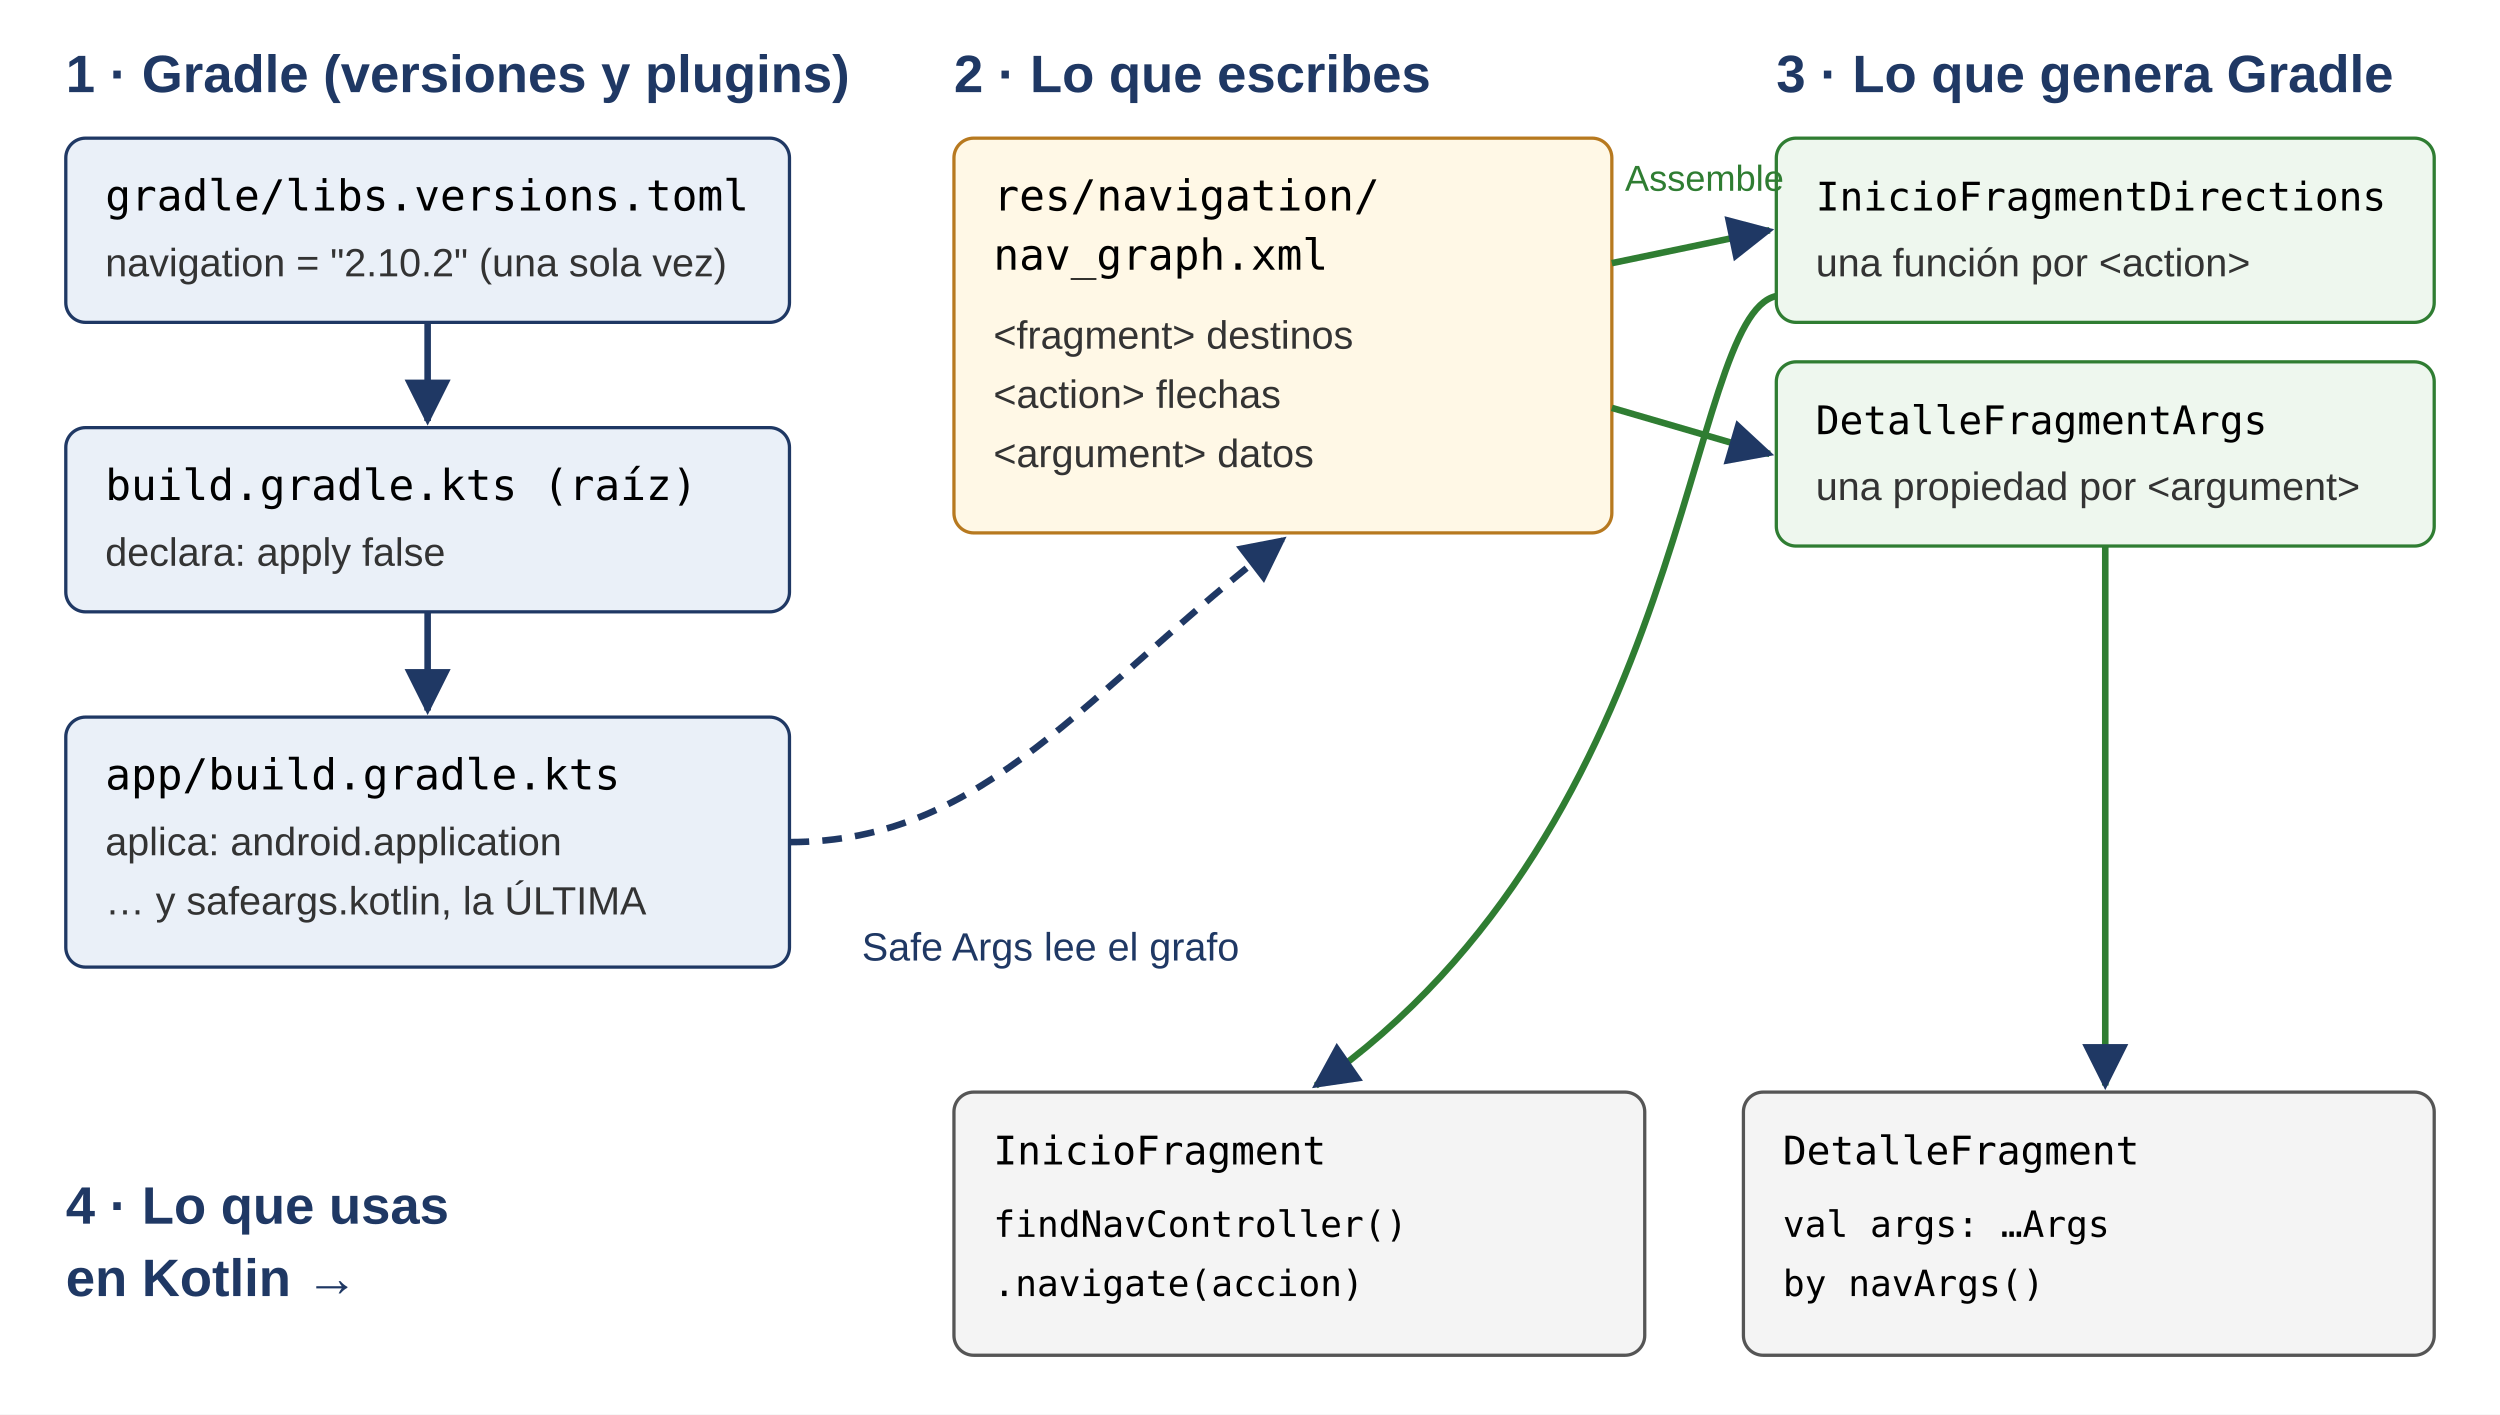
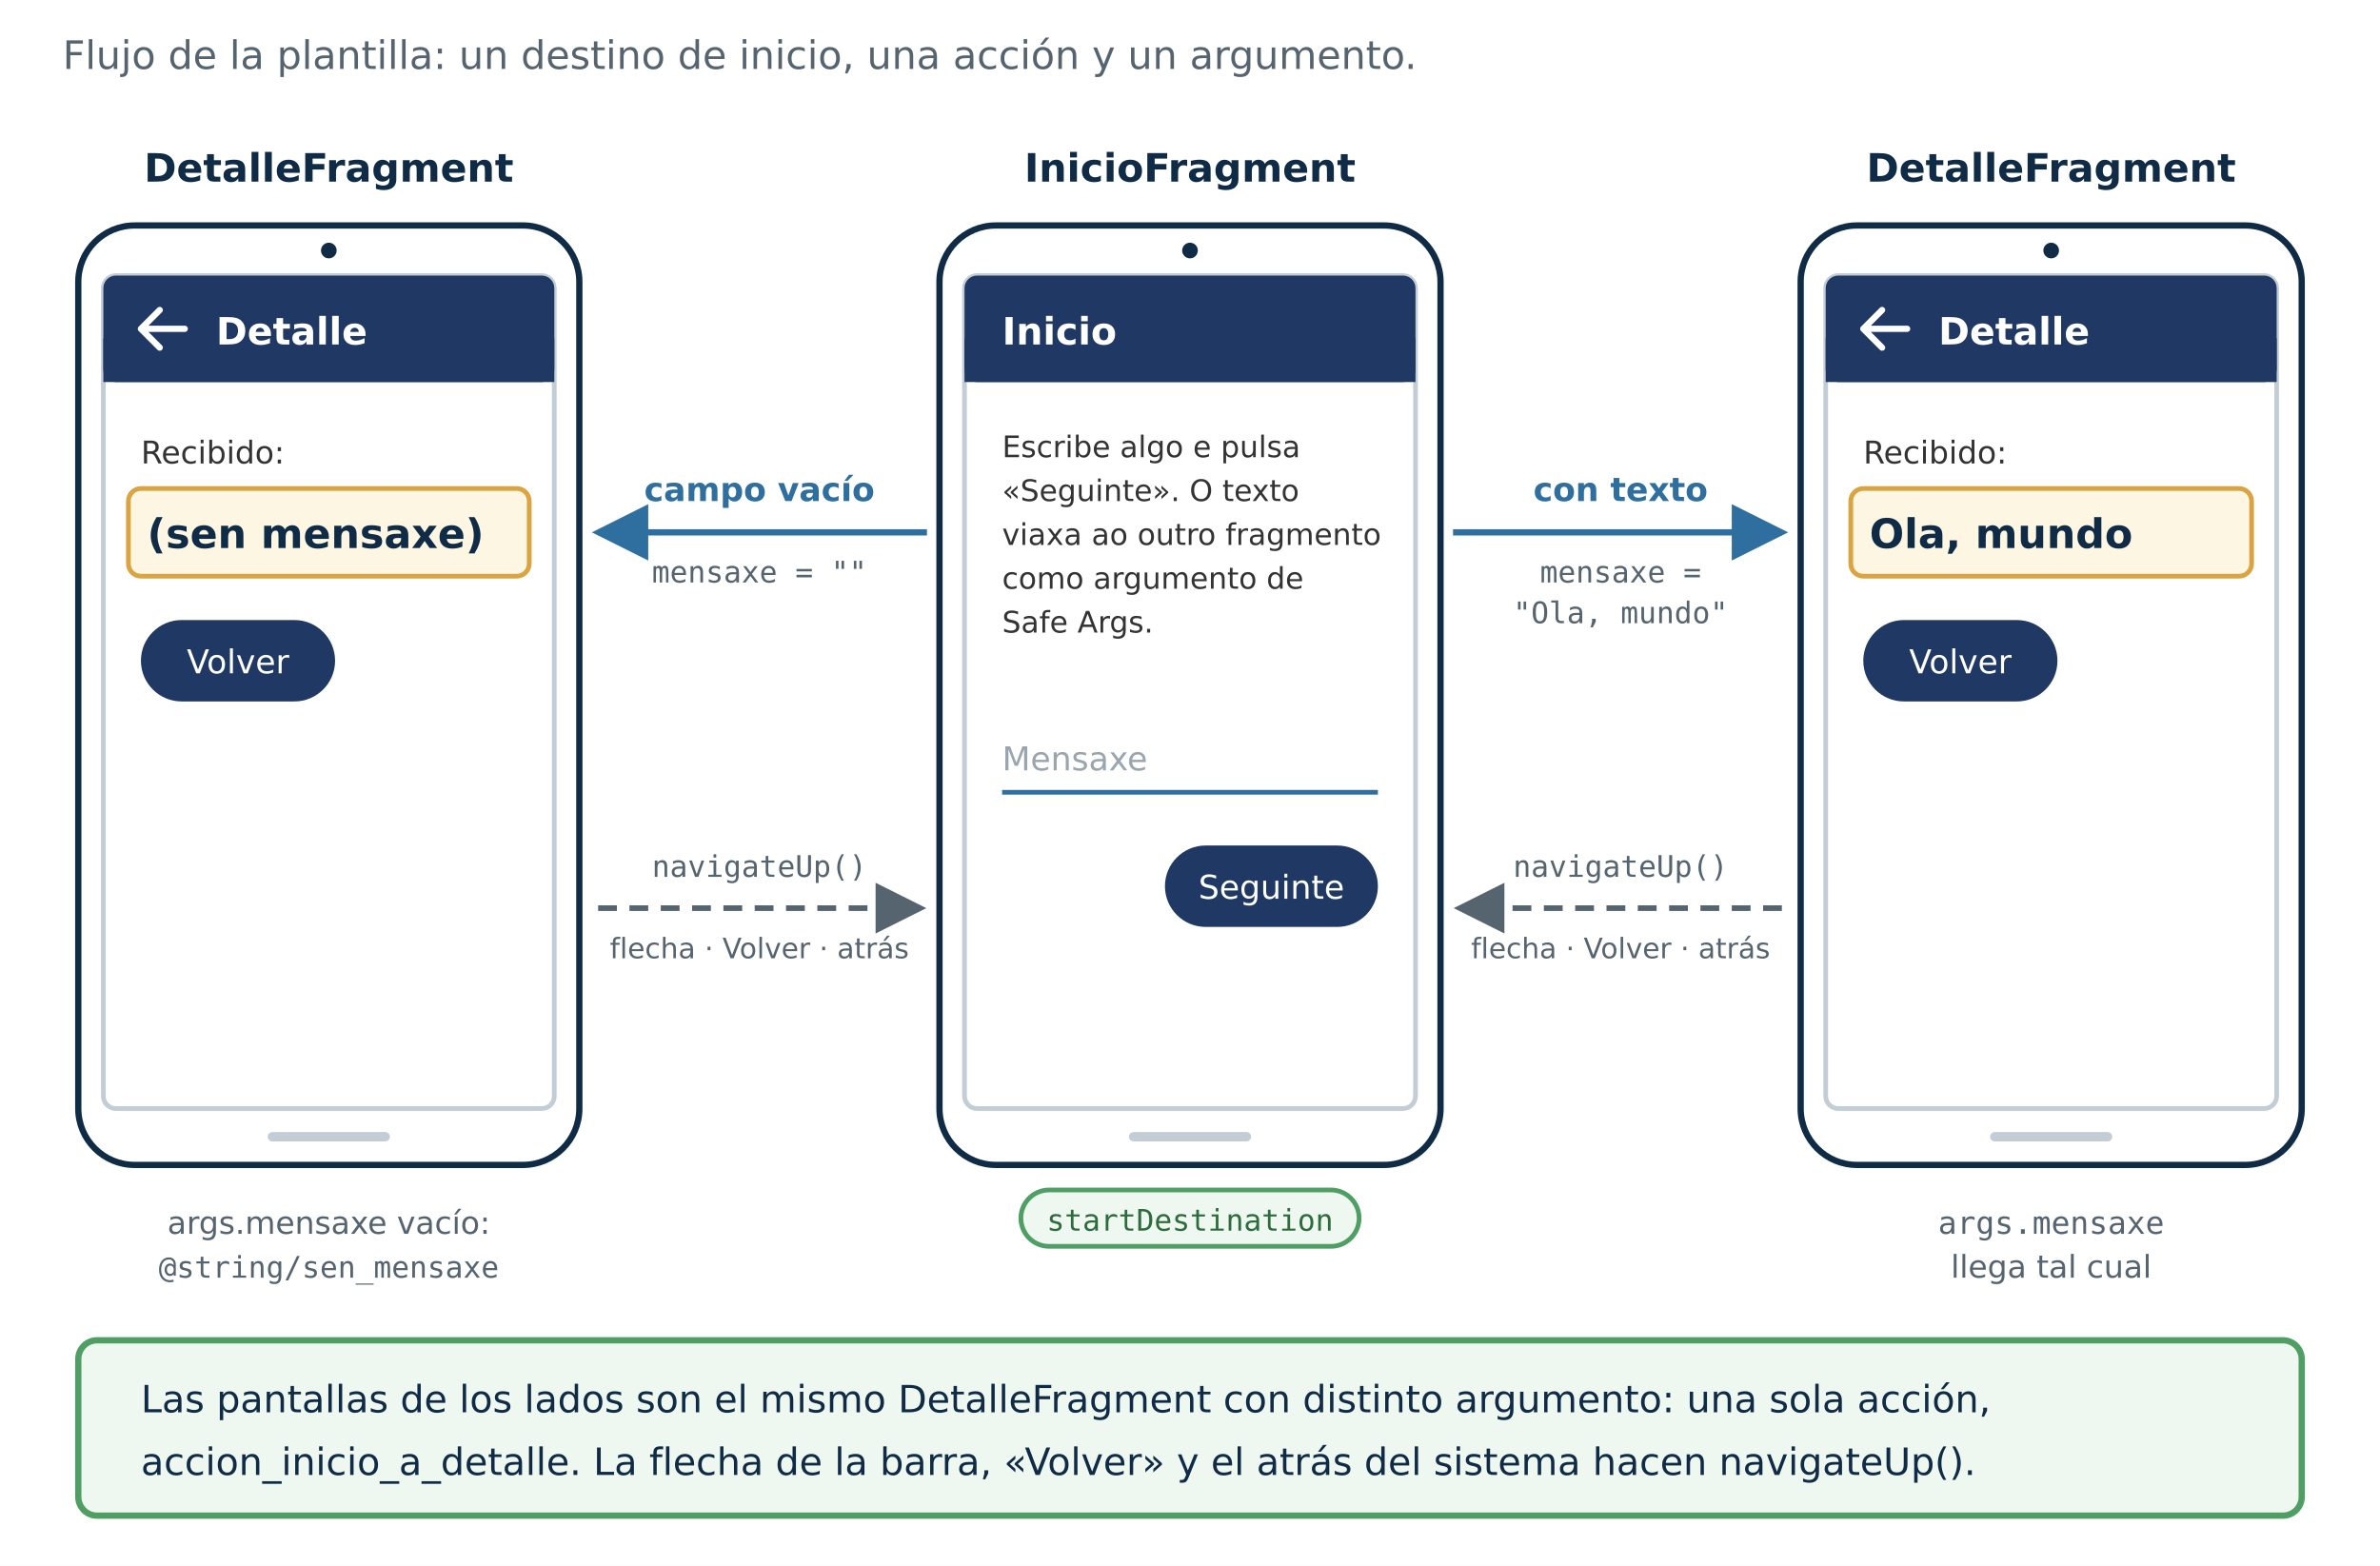
- <svg xmlns="http://www.w3.org/2000/svg" viewBox="0 0 760 430" font-family="Calibri, Carlito, Arial, sans-serif" font-size="14">
+ <svg xmlns="http://www.w3.org/2000/svg" viewBox="0 0 760 500" width="760" height="500" font-family="DejaVu Sans, Verdana, sans-serif">
  <defs>
-     <marker id="f" viewBox="0 0 10 10" refX="9" refY="5" markerWidth="7" markerHeight="7" orient="auto">
-       <path d="M0,0 L10,5 L0,10 z" fill="#1F3864" />
+     <marker id="f" markerWidth="9" markerHeight="9" refX="8" refY="4.5" orient="auto">
+       <path d="M0,0 L9,4.5 L0,9 z" fill="#2f6f9f" />
+     </marker>
+     <marker id="fg" markerWidth="9" markerHeight="9" refX="8" refY="4.5" orient="auto">
+       <path d="M0,0 L9,4.5 L0,9 z" fill="#55646f" />
+     </marker>
+     <marker id="fb" markerWidth="7" markerHeight="7" refX="1" refY="3.5" orient="auto">
+       <path d="M7,0 L0,3.5 L7,7 z" fill="#ffffff" />
    </marker>
  </defs>
-   <rect width="760" height="430" fill="#FFFFFF" />
-   <text x="20" y="28" font-size="16" font-weight="bold" fill="#1F3864">1 · Gradle (versiones y plugins)</text>
-   <rect x="20" y="42" width="220" height="56" rx="6" fill="#EAF0F8" stroke="#1F3864" />
-   <text x="32" y="64" font-family="Consolas, monospace" font-size="13">gradle/libs.versions.toml</text>
-   <text x="32" y="84" font-size="12" fill="#333">navigation = "2.10.2" (una sola vez)</text>
-   <rect x="20" y="130" width="220" height="56" rx="6" fill="#EAF0F8" stroke="#1F3864" />
-   <text x="32" y="152" font-family="Consolas, monospace" font-size="13">build.gradle.kts (raíz)</text>
-   <text x="32" y="172" font-size="12" fill="#333">declara: apply false</text>
-   <rect x="20" y="218" width="220" height="76" rx="6" fill="#EAF0F8" stroke="#1F3864" />
-   <text x="32" y="240" font-family="Consolas, monospace" font-size="13">app/build.gradle.kts</text>
-   <text x="32" y="260" font-size="12" fill="#333">aplica: android.application</text>
-   <text x="32" y="278" font-size="12" fill="#333">… y safeargs.kotlin, la ÚLTIMA</text>
-   <line x1="130" y1="98" x2="130" y2="128" stroke="#1F3864" stroke-width="2" marker-end="url(#f)" />
-   <line x1="130" y1="186" x2="130" y2="216" stroke="#1F3864" stroke-width="2" marker-end="url(#f)" />
-   <text x="290" y="28" font-size="16" font-weight="bold" fill="#1F3864">2 · Lo que escribes</text>
-   <rect x="290" y="42" width="200" height="120" rx="6" fill="#FFF8E6" stroke="#B7791F" />
-   <text x="302" y="64" font-family="Consolas, monospace" font-size="13">res/navigation/</text>
-   <text x="302" y="82" font-family="Consolas, monospace" font-size="13">nav_graph.xml</text>
-   <text x="302" y="106" font-size="12" fill="#333">&lt;fragment&gt;  destinos</text>
-   <text x="302" y="124" font-size="12" fill="#333">&lt;action&gt;    flechas</text>
-   <text x="302" y="142" font-size="12" fill="#333">&lt;argument&gt;  datos</text>
-   <text x="540" y="28" font-size="16" font-weight="bold" fill="#1F3864">3 · Lo que genera Gradle</text>
-   <rect x="540" y="42" width="200" height="56" rx="6" fill="#EEF7EE" stroke="#2F7D32" />
-   <text x="552" y="64" font-family="Consolas, monospace" font-size="12">InicioFragmentDirections</text>
-   <text x="552" y="84" font-size="12" fill="#333">una función por &lt;action&gt;</text>
-   <rect x="540" y="110" width="200" height="56" rx="6" fill="#EEF7EE" stroke="#2F7D32" />
-   <text x="552" y="132" font-family="Consolas, monospace" font-size="12">DetalleFragmentArgs</text>
-   <text x="552" y="152" font-size="12" fill="#333">una propiedad por &lt;argument&gt;</text>
-   <line x1="490" y1="80" x2="538" y2="70" stroke="#2F7D32" stroke-width="2" marker-end="url(#f)" />
-   <line x1="490" y1="124" x2="538" y2="138" stroke="#2F7D32" stroke-width="2" marker-end="url(#f)" />
-   <text x="494" y="58" font-size="11" fill="#2F7D32">Assemble</text>
-   <path d="M240,256 C300,256 330,210 390,164" fill="none" stroke="#1F3864" stroke-width="2" stroke-dasharray="6 4" marker-end="url(#f)" />
-   <text x="262" y="292" font-size="12" fill="#1F3864">Safe Args lee el grafo</text>
-   <text x="20" y="372" font-size="16" font-weight="bold" fill="#1F3864">4 · Lo que usas</text>
-   <text x="20" y="394" font-size="16" font-weight="bold" fill="#1F3864">en Kotlin →</text>
-   <rect x="290" y="332" width="210" height="80" rx="6" fill="#F4F4F4" stroke="#555" />
-   <text x="302" y="354" font-family="Consolas, monospace" font-size="12">InicioFragment</text>
-   <text x="302" y="376" font-family="Consolas, monospace" font-size="11">findNavController()</text>
-   <text x="302" y="394" font-family="Consolas, monospace" font-size="11">  .navigate(accion)</text>
-   <rect x="530" y="332" width="210" height="80" rx="6" fill="#F4F4F4" stroke="#555" />
-   <text x="542" y="354" font-family="Consolas, monospace" font-size="12">DetalleFragment</text>
-   <text x="542" y="376" font-family="Consolas, monospace" font-size="11">val args: …Args</text>
-   <text x="542" y="394" font-family="Consolas, monospace" font-size="11">  by navArgs()</text>
-   <path d="M540,90 C512,96 515,250 400,330" fill="none" stroke="#2F7D32" stroke-width="2" marker-end="url(#f)" />
-   <line x1="640" y1="166" x2="640" y2="330" stroke="#2F7D32" stroke-width="2" marker-end="url(#f)" />
+   <rect width="760" height="500" fill="#ffffff" />
+   <text x="20" y="22" text-anchor="start" font-size="12.5" font-family="DejaVu Sans, Verdana, sans-serif" fill="#55646f">Flujo de la plantilla: un destino de inicio, una acción y un argumento.</text>
+   <text x="105.0" y="58" text-anchor="middle" font-size="12.5" font-family="DejaVu Sans, Verdana, sans-serif" fill="#0f2b46" font-weight="bold">DetalleFragment</text>
+   <rect x="25" y="72" width="160" height="300" rx="18" fill="#ffffff" stroke="#0f2b46" stroke-width="2" />
+   <circle cx="105.0" cy="80" r="2.5" fill="#0f2b46" />
+   <rect x="33" y="88" width="144" height="266" rx="4" fill="#ffffff" stroke="#c3cdd6" stroke-width="1.5" />
+   <rect x="33" y="88" width="144" height="34" rx="4" fill="#1F3864" />
+   <rect x="33" y="108" width="144" height="14" fill="#1F3864" />
+   <path d="M59,105 H45 M51,99 L45,105 L51,111" fill="none" stroke="#ffffff" stroke-width="2" stroke-linecap="round" stroke-linejoin="round" />
+   <text x="69" y="110" text-anchor="start" font-size="12" font-family="DejaVu Sans, Verdana, sans-serif" fill="#ffffff" font-weight="bold">Detalle</text>
+   <line x1="87.0" y1="363" x2="123.0" y2="363" stroke="#c3cdd6" stroke-width="3" stroke-linecap="round" />
+   <text x="45" y="148" text-anchor="start" font-size="10" font-family="DejaVu Sans, Verdana, sans-serif" fill="#333333">Recibido:</text>
+   <rect x="41" y="156" width="128" height="28" rx="4" fill="#fdf6e3" stroke="#d9a441" stroke-width="1.5" />
+   <text x="47" y="175" text-anchor="start" font-size="13" font-family="DejaVu Sans, Verdana, sans-serif" fill="#0f2b46" font-weight="bold">(sen mensaxe)</text>
+   <rect x="45" y="198" width="62" height="26" rx="13" fill="#1F3864" />
+   <text x="76.0" y="215" text-anchor="middle" font-size="10.5" font-family="DejaVu Sans, Verdana, sans-serif" fill="#ffffff">Volver</text>
+   <text x="380.0" y="58" text-anchor="middle" font-size="12.5" font-family="DejaVu Sans, Verdana, sans-serif" fill="#0f2b46" font-weight="bold">InicioFragment</text>
+   <rect x="300" y="72" width="160" height="300" rx="18" fill="#ffffff" stroke="#0f2b46" stroke-width="2" />
+   <circle cx="380.0" cy="80" r="2.5" fill="#0f2b46" />
+   <rect x="308" y="88" width="144" height="266" rx="4" fill="#ffffff" stroke="#c3cdd6" stroke-width="1.5" />
+   <rect x="308" y="88" width="144" height="34" rx="4" fill="#1F3864" />
+   <rect x="308" y="108" width="144" height="14" fill="#1F3864" />
+   <text x="320" y="110" text-anchor="start" font-size="12" font-family="DejaVu Sans, Verdana, sans-serif" fill="#ffffff" font-weight="bold">Inicio</text>
+   <line x1="362.0" y1="363" x2="398.0" y2="363" stroke="#c3cdd6" stroke-width="3" stroke-linecap="round" />
+   <text x="320" y="146" text-anchor="start" font-size="9.5" font-family="DejaVu Sans, Verdana, sans-serif" fill="#333333">Escribe algo e pulsa</text>
+   <text x="320" y="160" text-anchor="start" font-size="9.5" font-family="DejaVu Sans, Verdana, sans-serif" fill="#333333">«Seguinte». O texto</text>
+   <text x="320" y="174" text-anchor="start" font-size="9.5" font-family="DejaVu Sans, Verdana, sans-serif" fill="#333333">viaxa ao outro fragmento</text>
+   <text x="320" y="188" text-anchor="start" font-size="9.5" font-family="DejaVu Sans, Verdana, sans-serif" fill="#333333">como argumento de</text>
+   <text x="320" y="202" text-anchor="start" font-size="9.5" font-family="DejaVu Sans, Verdana, sans-serif" fill="#333333">Safe Args.</text>
+   <text x="320" y="246" text-anchor="start" font-size="10.5" font-family="DejaVu Sans, Verdana, sans-serif" fill="#9aa5ae">Mensaxe</text>
+   <line x1="320" y1="253" x2="440" y2="253" stroke="#2f6f9f" stroke-width="1.5" />
+   <rect x="372" y="270" width="68" height="26" rx="13" fill="#1F3864" />
+   <text x="406.0" y="287" text-anchor="middle" font-size="10.5" font-family="DejaVu Sans, Verdana, sans-serif" fill="#ffffff">Seguinte</text>
+   <text x="655.0" y="58" text-anchor="middle" font-size="12.5" font-family="DejaVu Sans, Verdana, sans-serif" fill="#0f2b46" font-weight="bold">DetalleFragment</text>
+   <rect x="575" y="72" width="160" height="300" rx="18" fill="#ffffff" stroke="#0f2b46" stroke-width="2" />
+   <circle cx="655.0" cy="80" r="2.5" fill="#0f2b46" />
+   <rect x="583" y="88" width="144" height="266" rx="4" fill="#ffffff" stroke="#c3cdd6" stroke-width="1.5" />
+   <rect x="583" y="88" width="144" height="34" rx="4" fill="#1F3864" />
+   <rect x="583" y="108" width="144" height="14" fill="#1F3864" />
+   <path d="M609,105 H595 M601,99 L595,105 L601,111" fill="none" stroke="#ffffff" stroke-width="2" stroke-linecap="round" stroke-linejoin="round" />
+   <text x="619" y="110" text-anchor="start" font-size="12" font-family="DejaVu Sans, Verdana, sans-serif" fill="#ffffff" font-weight="bold">Detalle</text>
+   <line x1="637.0" y1="363" x2="673.0" y2="363" stroke="#c3cdd6" stroke-width="3" stroke-linecap="round" />
+   <text x="595" y="148" text-anchor="start" font-size="10" font-family="DejaVu Sans, Verdana, sans-serif" fill="#333333">Recibido:</text>
+   <rect x="591" y="156" width="128" height="28" rx="4" fill="#fdf6e3" stroke="#d9a441" stroke-width="1.5" />
+   <text x="597" y="175" text-anchor="start" font-size="13" font-family="DejaVu Sans, Verdana, sans-serif" fill="#0f2b46" font-weight="bold">Ola, mundo</text>
+   <rect x="595" y="198" width="62" height="26" rx="13" fill="#1F3864" />
+   <text x="626.0" y="215" text-anchor="middle" font-size="10.5" font-family="DejaVu Sans, Verdana, sans-serif" fill="#ffffff">Volver</text>
+   <rect x="326.0" y="380" width="108" height="18" rx="9" fill="#eef7f0" stroke="#4f9e63" stroke-width="1.5" />
+   <text x="380.0" y="393" text-anchor="middle" font-size="9.5" font-family="DejaVu Sans Mono, Consolas, monospace" fill="#2e6b3d">startDestination</text>
+   <line x1="464" y1="170" x2="569" y2="170" stroke="#2f6f9f" stroke-width="2" marker-end="url(#f)" />
+   <text x="517.5" y="160" text-anchor="middle" font-size="10.5" font-family="DejaVu Sans, Verdana, sans-serif" fill="#2f6f9f" font-weight="bold">con texto</text>
+   <text x="517.5" y="186" text-anchor="middle" font-size="9.5" font-family="DejaVu Sans Mono, Consolas, monospace" fill="#55646f">mensaxe =</text>
+   <text x="517.5" y="199" text-anchor="middle" font-size="9.5" font-family="DejaVu Sans Mono, Consolas, monospace" fill="#55646f">"Ola, mundo"</text>
+   <line x1="296" y1="170" x2="191" y2="170" stroke="#2f6f9f" stroke-width="2" marker-end="url(#f)" />
+   <text x="242.5" y="160" text-anchor="middle" font-size="10.5" font-family="DejaVu Sans, Verdana, sans-serif" fill="#2f6f9f" font-weight="bold">campo vacío</text>
+   <text x="242.5" y="186" text-anchor="middle" font-size="9.5" font-family="DejaVu Sans Mono, Consolas, monospace" fill="#55646f">mensaxe = ""</text>
+   <line x1="569" y1="290" x2="466" y2="290" stroke="#55646f" stroke-width="1.8" stroke-dasharray="6,4" marker-end="url(#fg)" />
+   <line x1="191" y1="290" x2="294" y2="290" stroke="#55646f" stroke-width="1.8" stroke-dasharray="6,4" marker-end="url(#fg)" />
+   <text x="517.5" y="280" text-anchor="middle" font-size="9.5" font-family="DejaVu Sans Mono, Consolas, monospace" fill="#55646f">navigateUp()</text>
+   <text x="517.5" y="306" text-anchor="middle" font-size="9" font-family="DejaVu Sans, Verdana, sans-serif" fill="#55646f">flecha · Volver · atrás</text>
+   <text x="242.5" y="280" text-anchor="middle" font-size="9.5" font-family="DejaVu Sans Mono, Consolas, monospace" fill="#55646f">navigateUp()</text>
+   <text x="242.5" y="306" text-anchor="middle" font-size="9" font-family="DejaVu Sans, Verdana, sans-serif" fill="#55646f">flecha · Volver · atrás</text>
+   <text x="105.0" y="394" text-anchor="middle" font-size="10" font-family="DejaVu Sans, Verdana, sans-serif" fill="#55646f">args.mensaxe vacío:</text>
+   <text x="105.0" y="408" text-anchor="middle" font-size="9.5" font-family="DejaVu Sans Mono, Consolas, monospace" fill="#55646f">@string/sen_mensaxe</text>
+   <text x="655.0" y="394" text-anchor="middle" font-size="10" font-family="DejaVu Sans Mono, Consolas, monospace" fill="#55646f">args.mensaxe</text>
+   <text x="655.0" y="408" text-anchor="middle" font-size="10" font-family="DejaVu Sans, Verdana, sans-serif" fill="#55646f">llega tal cual</text>
+   <rect x="25" y="428" width="710" height="56" rx="6" fill="#eef7f0" stroke="#4f9e63" stroke-width="2" />
+   <text x="45" y="451" text-anchor="start" font-size="12" font-family="DejaVu Sans, Verdana, sans-serif" fill="#0f2b46">Las pantallas de los lados son el mismo DetalleFragment con distinto argumento: una sola acción,</text>
+   <text x="45" y="471" text-anchor="start" font-size="12" font-family="DejaVu Sans, Verdana, sans-serif" fill="#0f2b46">accion_inicio_a_detalle. La flecha de la barra, «Volver» y el atrás del sistema hacen navigateUp().</text>
</svg>
